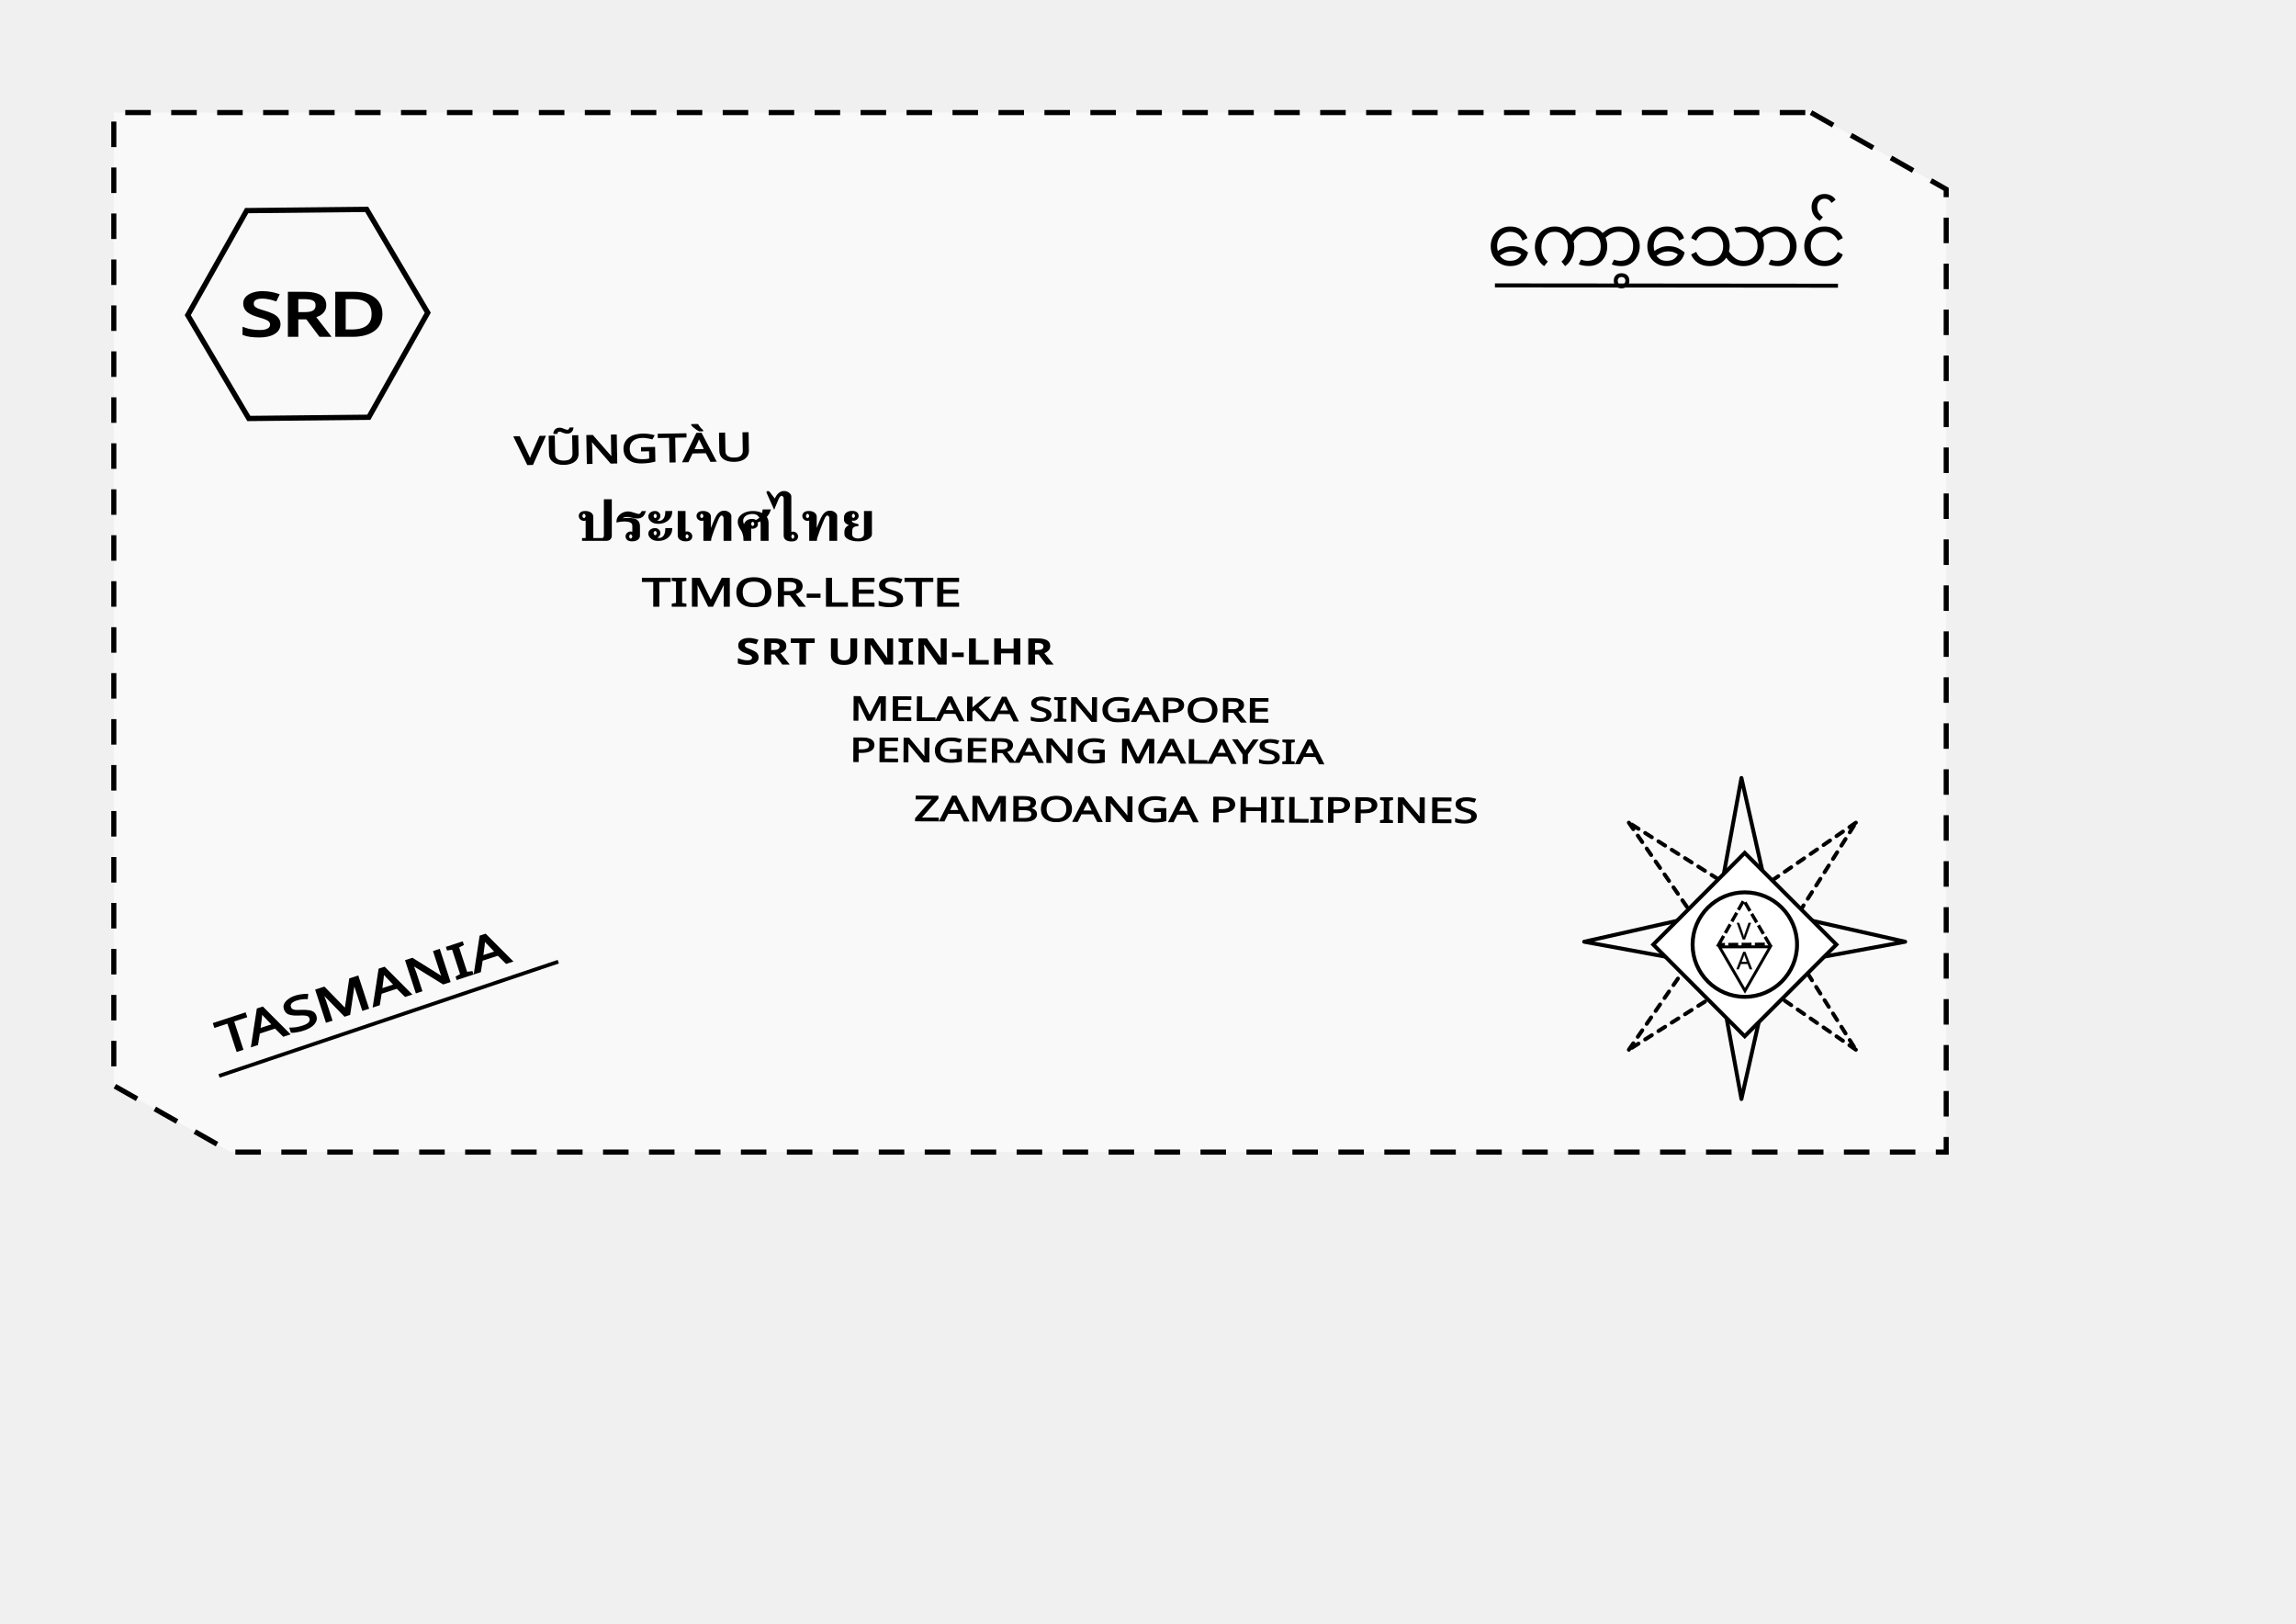
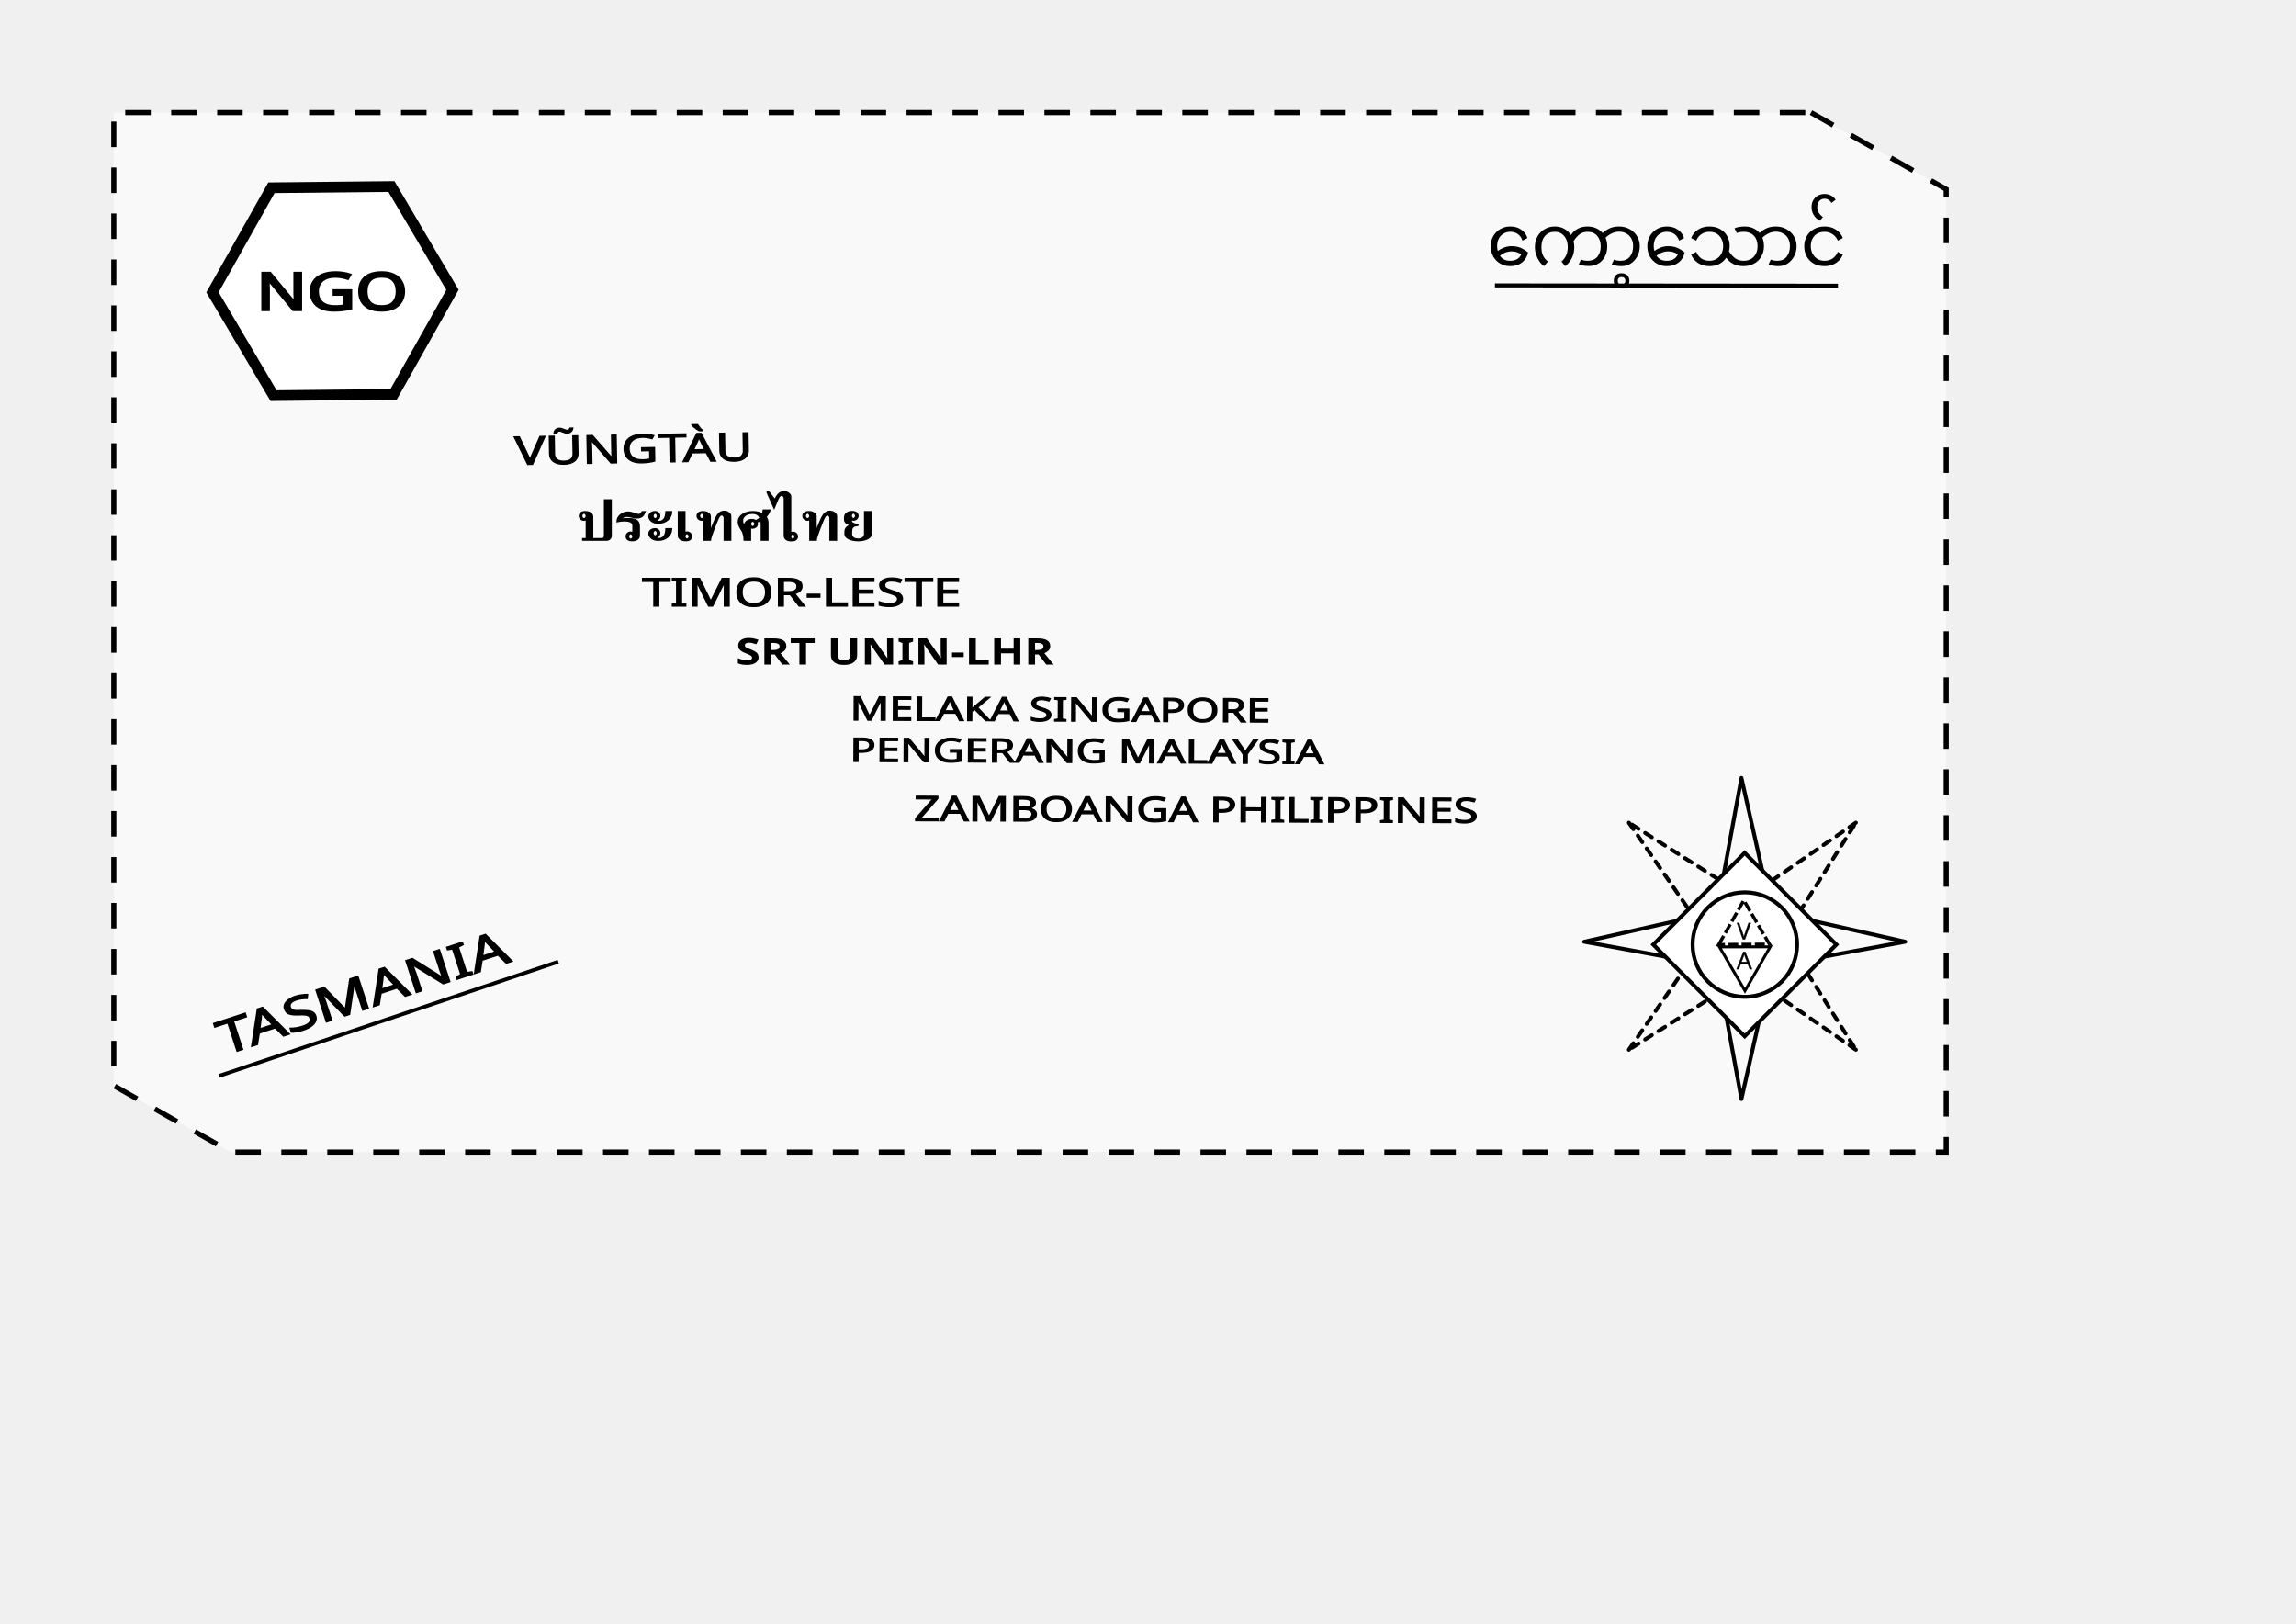
<svg xmlns="http://www.w3.org/2000/svg" width="297mm" height="210mm" viewBox="0 0 297 210" version="1.1" id="svg8">
  <defs id="defs2">
    <rect x="843.947" y="513.626" width="192.61" height="191.679" id="rect66" />
    <rect x="868.508" y="192.254" width="95.753" height="38.9" id="rect1" />
    <pattern id="EMFhbasepattern" patternUnits="userSpaceOnUse" width="6" height="6" x="0" y="0" />
    <pattern id="EMFhbasepattern-4" patternUnits="userSpaceOnUse" width="6" height="6" x="0" y="0" />
    <pattern id="EMFhbasepattern-6" patternUnits="userSpaceOnUse" width="6" height="6" x="0" y="0" />
    <pattern id="EMFhbasepattern-42" patternUnits="userSpaceOnUse" width="6" height="6" x="0" y="0" />
  </defs>
  <g id="layer1">
    <rect style="fill:#f9f9f9;stroke:#333333;stroke-width:1.269;stroke-linecap:round;stroke-linejoin:round;stroke-miterlimit:4;stroke-dasharray:2.538, 2.538;stroke-dashoffset:0;paint-order:markers fill stroke" id="rect1501" width="897.219" height="378.068" x="54.99" y="986.555" ry="25.435" />
    <text xml:space="preserve" style="font-style:normal;font-weight:normal;font-size:1.481px;line-height:1.25;font-family:sans-serif;fill:#000000;fill-opacity:1;stroke:#000000;stroke-width:0.093;stroke-dasharray:none" x="266.611" y="18.132" id="text1979-6-1" transform="scale(1.166899,0.8569721)">
      <tspan id="tspan1977-6-0" x="266.611" y="18.132" style="stroke:#000000;stroke-width:0.093;stroke-dasharray:none" />
      <tspan x="266.611" y="23.221" style="font-size:5.029px;stroke:#000000;stroke-width:0.093;stroke-dasharray:none" id="tspan1981-4-0">KLTX:KBT</tspan>
      <tspan x="266.611" y="29.507" style="font-size:5.029px;stroke:#000000;stroke-width:0.093;stroke-dasharray:none" id="tspan24">KLC</tspan>
      <tspan x="266.611" y="35.794" style="font-size:5.029px;stroke:#000000;stroke-width:0.093;stroke-dasharray:none" id="tspan1">KLT</tspan>
      <tspan x="266.611" y="42.081" style="font-size:5.029px;stroke:#000000;stroke-width:0.093;stroke-dasharray:none" id="tspan23">KAST:KMT</tspan>
      <tspan x="266.611" y="48.368" style="font-size:5.029px;stroke:#000000;stroke-width:0.093;stroke-dasharray:none" id="tspan25">KEZ:MHWT</tspan>
    </text>
    <text xml:space="preserve" transform="scale(0.2645833)" id="text1" style="font-size:24px;font-family:sans-serif;-inkscape-font-specification:sans-serif;white-space:pre;shape-inside:url(#rect1);display:inline;fill:none;stroke:#000000;stroke-width:1.259;stroke-dasharray:none;stroke-dashoffset:0;paint-order:fill markers stroke" />
    <text xml:space="preserve" style="font-style:normal;font-weight:normal;font-size:1.591px;line-height:1.25;font-family:sans-serif;fill:#ff0000;fill-opacity:1;stroke:#ff0000;stroke-width:0.1;stroke-dasharray:none" x="286.639" y="1.624" id="text15" transform="scale(1.086071,0.9207498)">
      <tspan id="tspan13" x="286.639" y="1.624" style="fill:#ff0000;stroke:#ff0000;stroke-width:0.1;stroke-dasharray:none" />
      <tspan x="286.639" y="7.09" style="font-size:5.403px;fill:#ff0000;stroke:#ff0000;stroke-width:0.1;stroke-dasharray:none" id="tspan14">AST^K</tspan>
      <tspan x="286.639" y="13.844" style="font-size:5.403px;fill:#ff0000;stroke:#ff0000;stroke-width:0.1;stroke-dasharray:none" id="tspan15">KRIT</tspan>
    </text>
    <text xml:space="preserve" transform="scale(0.2645833)" id="text66" style="font-size:16px;line-height:1.25;font-family:sans-serif;letter-spacing:0px;white-space:pre;shape-inside:url(#rect66);display:inline" />
    <text xml:space="preserve" style="font-size:4.322px;line-height:1.25;font-family:sans-serif;letter-spacing:0px;fill:#000000;stroke:#000000;stroke-width:0.131;stroke-dasharray:none" x="-138.071" y="83.366" id="text67" transform="scale(1.143016,0.8748786)">
      <tspan style="font-size:4.322px;fill:#000000;stroke:#000000;stroke-width:0.131;stroke-dasharray:none" x="-138.071" y="83.366" id="tspan77"> </tspan>
    </text>
    <text xml:space="preserve" style="font-size:4.322px;line-height:1.25;font-family:sans-serif;letter-spacing:0px;white-space:pre;inline-size:0;fill:#000000;stroke:#000000;stroke-width:0.131;stroke-dasharray:none" x="20.454" y="130.923" id="text76" transform="matrix(1.383442,0.00989151,-0.0100923,1.411518,178.2173,-101.094)">
      <tspan style="font-size:4.322px;fill:#000000;stroke:#000000;stroke-width:0.131;stroke-dasharray:none" x="20.454" y="130.923" id="tspan75">
</tspan>
    </text>
    <path id="path30" style="fill:#f9f9f9;fill-opacity:1;stroke:#000000;stroke-width:0.661;stroke-miterlimit:6.667;stroke-dasharray:3.303, 2.642;stroke-dashoffset:0" d="m 234.261,14.556 17.491,9.921 V 149.008 H 29.886 L 14.722,140.406 V 14.556 Z" />
    <path id="path2" style="fill:none;stroke:#000000;stroke-width:0.508;stroke-linecap:round;stroke-linejoin:round;stroke-miterlimit:4;stroke-dasharray:none;stroke-dashoffset:0;stroke-opacity:1;paint-order:markers fill stroke" d="m 225.263,100.616 -1.886,10.274 -1.886,10.274 4.192,-0.045 4.192,-0.045 -2.306,-10.229 z" />
    <text xml:space="preserve" style="font-size:5.101px;line-height:1.25;font-family:sans-serif;letter-spacing:0px;fill:#000000;stroke:#000000;stroke-width:0.155;stroke-dasharray:none" x="103.773" y="120.858" id="text34" transform="matrix(1.143009,0.00404355,-0.00309499,0.8748732,0,0)">
      <tspan style="font-size:5.101px;fill:#000000;stroke:#000000;stroke-width:0.155;stroke-dasharray:none" x="103.773" y="120.858" id="tspan32">ZAMBOANGA PHILIPPINES</tspan>
      <tspan style="font-size:5.101px;fill:#000000;stroke:#000000;stroke-width:0.155;stroke-dasharray:none" x="103.773" y="127.234" id="tspan34" />
    </text>
    <text xml:space="preserve" style="font-size:4.893px;line-height:1.25;font-family:sans-serif;letter-spacing:0px;fill:#000000;stroke:#000000;stroke-width:0.149;stroke-dasharray:none" x="96.597" y="99.723" id="text42" transform="matrix(1.143002,0.00562434,-0.00430492,0.8748681,0,0)">
      <tspan style="font-size:4.893px;fill:#000000;stroke:#000000;stroke-width:0.149;stroke-dasharray:none" x="96.597" y="99.723" id="tspan37" />
      <tspan style="font-size:4.893px;fill:#000000;stroke:#000000;stroke-width:0.149;stroke-dasharray:none" x="96.597" y="105.838" id="tspan42">MELAKA SINGAPORE</tspan>
      <tspan style="font-size:4.893px;fill:#000000;stroke:#000000;stroke-width:0.149;stroke-dasharray:none" x="96.597" y="111.954" id="tspan78">PENGERANG MALAYSIA</tspan>
    </text>
    <path style="fill:none;stroke:#000000;stroke-width:0.513;stroke-linecap:butt;stroke-linejoin:miter;stroke-dasharray:none;stroke-opacity:1" d="m 237.752,36.951 -44.374,-0.041" id="path74" />
    <path style="fill:none;stroke:#000000;stroke-width:0.545;stroke-linecap:butt;stroke-linejoin:miter;stroke-dasharray:none;stroke-opacity:1" d="M 148.252,233.236 89.325,255.126" id="path78" />
    <path style="fill:none;stroke:#000000;stroke-width:0.549;stroke-linecap:butt;stroke-linejoin:miter;stroke-dasharray:none;stroke-opacity:1" d="M 87.059,249.027 157.289,225.104" id="path79" />
    <text xml:space="preserve" style="font-size:9.221px;line-height:1.25;font-family:sans-serif;letter-spacing:0px;stroke-width:0.576" x="192.346" y="34.324" id="text79">
      <tspan id="tspan79" style="stroke-width:0.576" x="192.346" y="34.324">ကော့သောင်</tspan>
    </text>
    <path id="path3" style="fill:none;stroke:#000000;stroke-width:0.508;stroke-linecap:round;stroke-linejoin:round;stroke-miterlimit:4;stroke-dasharray:none;stroke-dashoffset:0;stroke-opacity:1;paint-order:markers fill stroke" d="m 225.263,142.143 -1.886,-10.275 -1.886,-10.274 4.192,0.045 4.192,0.045 -2.306,10.229 z" />
    <path id="path299" style="fill:none;stroke:#000000;stroke-width:0.508;stroke-linecap:round;stroke-linejoin:round;stroke-miterlimit:4;stroke-dasharray:none;stroke-dashoffset:0;stroke-opacity:1;paint-order:markers fill stroke" d="m 204.919,121.799 10.274,1.886 10.274,1.886 -0.045,-4.192 -0.045,-4.192 -10.229,2.306 z" />
    <path id="path1" style="fill:none;stroke:#000000;stroke-width:0.508;stroke-linecap:round;stroke-linejoin:round;stroke-miterlimit:4;stroke-dasharray:none;stroke-dashoffset:0;stroke-opacity:1;paint-order:markers fill stroke" d="m 246.446,121.799 -10.274,1.886 -10.274,1.886 0.045,-4.192 0.045,-4.192 10.229,2.306 z" />
    <path id="path4" style="fill:none;stroke:#000000;stroke-width:0.508;stroke-linecap:round;stroke-linejoin:round;stroke-miterlimit:4;stroke-dasharray:1.016, 1.016;stroke-dashoffset:0;stroke-opacity:1;paint-order:markers fill stroke" d="m 240.068,106.401 -8.599,5.931 -8.599,5.931 2.996,2.932 2.996,2.932 5.603,-8.864 z" />
    <path id="path5" style="fill:none;stroke:#000000;stroke-width:0.508;stroke-linecap:round;stroke-linejoin:round;stroke-miterlimit:4;stroke-dasharray:1.016, 1.016;stroke-dashoffset:0;stroke-opacity:1;paint-order:markers fill stroke" d="m 210.704,135.765 5.931,-8.599 5.931,-8.599 2.932,2.996 2.932,2.996 -8.864,5.603 z" />
    <path id="path6" style="fill:none;stroke:#000000;stroke-width:0.508;stroke-linecap:round;stroke-linejoin:round;stroke-miterlimit:4;stroke-dasharray:1.016, 1.016;stroke-dashoffset:0;stroke-opacity:1;paint-order:markers fill stroke" d="m 210.704,106.401 5.931,8.599 5.931,8.599 2.932,-2.996 2.932,-2.996 -8.864,-5.603 z" />
    <path id="path7" style="fill:none;stroke:#000000;stroke-width:0.508;stroke-linecap:round;stroke-linejoin:round;stroke-miterlimit:4;stroke-dasharray:1.016, 1.016;stroke-dashoffset:0;stroke-opacity:1;paint-order:markers fill stroke" d="m 240.068,135.765 -8.599,-5.931 -8.599,-5.931 2.996,-2.932 2.996,-2.932 5.603,8.864 z" />
    <path style="fill:#ffffff;fill-opacity:1;stroke:#000000;stroke-width:0.508;stroke-linecap:butt;stroke-linejoin:miter;stroke-miterlimit:5.5;stroke-dasharray:none;stroke-opacity:1" d="m 213.86,122.165 11.826,-11.859 11.859,11.859 -11.859,11.859 z" id="path35" />
    <circle cy="122.165" cx="225.703" id="circle1025" style="fill:#ffffff;fill-opacity:1;stroke:#000000;stroke-width:0.508;stroke-miterlimit:5.5;stroke-dasharray:none;stroke-dashoffset:0;stroke-opacity:1" r="6.757" />
    <text id="text1279" y="121.499" x="224.685" style="font-size:2.978px;line-height:1.25;font-family:sans-serif;fill:#000000;stroke:#000000;stroke-width:0.038;stroke-dasharray:none;stroke-opacity:1" xml:space="preserve">
      <tspan style="font-size:2.978px;fill:#000000;stroke:#000000;stroke-width:0.038;stroke-dasharray:none;stroke-opacity:1" y="121.499" x="224.685" id="tspan1277">V</tspan>
    </text>
    <path style="fill:none;stroke:#000000;stroke-width:0.374;stroke-linecap:butt;stroke-linejoin:miter;stroke-miterlimit:5.5;stroke-dasharray:none;stroke-opacity:1" d="m 225.723,128.144 -3.307,-5.683 6.575,-0.006 z" id="path16757" />
    <path style="fill:none;stroke:#000000;stroke-width:0.43;stroke-linecap:butt;stroke-linejoin:miter;stroke-miterlimit:5.5;stroke-dasharray:1.289, 0.43;stroke-dashoffset:0;stroke-opacity:1" d="m 222.33,122.168 3.238,-5.722 3.322,5.674 z" id="path16759" />
    <text id="text8" y="125.34" x="224.636" style="font-size:3.122px;line-height:1.25;font-family:sans-serif;fill:#000000;stroke:#000000;stroke-width:0.04;stroke-dasharray:none;stroke-opacity:1" xml:space="preserve">
      <tspan style="font-size:3.122px;fill:#000000;stroke:#000000;stroke-width:0.04;stroke-dasharray:none;stroke-opacity:1" y="125.34" x="224.636" id="tspan8">A</tspan>
    </text>
-     <g id="g1" transform="translate(-5.169988,-2.215709)">
-       <path id="path1-4" style="fill:#f9f9f9;stroke:#000000;stroke-width:0.682;stroke-dasharray:none" d="M 52.603,29.296 60.501,42.659 52.877,56.181 37.356,56.339 29.458,42.976 37.081,29.455 Z" />
-       <text xml:space="preserve" style="font-size:8.683px;line-height:1.25;font-family:sans-serif;word-spacing:0px;fill:#000000;stroke:#000000;stroke-width:0.407" x="31.973" y="51.738" id="text2-2" transform="scale(1.134617,0.8813548)">
-         <tspan id="tspan2" style="fill:#000000;stroke:#000000;stroke-width:0.407" x="31.973" y="51.738">SRD</tspan>
-       </text>
-     </g>
+     <path id="path1-4" style="fill:#ffffff;stroke:#000000;stroke-width:1.38;stroke-dasharray:none" d="m 50.633,24.126 7.898,13.363 -7.624,13.521 -15.522,0.158 -7.898,-13.363 7.624,-13.521 z" />
+     <text xml:space="preserve" style="font-size:7.598px;line-height:1.25;font-family:sans-serif;word-spacing:0px;fill:#000000;stroke:#000000;stroke-width:0.356" x="29.234" y="45.478" id="text2-2" transform="scale(1.134617,0.8813548)">
+       <tspan id="tspan2" style="fill:#000000;stroke:#000000;stroke-width:0.356" x="29.234" y="45.478">NGO</tspan>
+     </text>
    <path id="path40" style="fill:#f2f2f2;stroke:#4d4d4d;stroke-width:0.4;stroke-dasharray:none" d="m 163.747,-14.394 -2.783,4.936 -5.666,0.058 -2.883,-4.878 2.783,-4.936 5.666,-0.058 z" />
    <text xml:space="preserve" style="font-size:5.231px;line-height:1.25;font-family:sans-serif;word-spacing:0px;fill:#000000;stroke-width:0.245" x="86.385" y="88.171" id="text17" transform="scale(1.101846,0.9075679)">
      <tspan id="tspan16" style="font-style:normal;font-variant:normal;font-weight:bold;font-stretch:normal;font-family:sans-serif;-inkscape-font-specification:'sans-serif Bold';fill:#000000;stroke-width:0.245" x="86.385" y="88.171" />
      <tspan style="font-style:normal;font-variant:normal;font-weight:bold;font-stretch:normal;font-family:sans-serif;-inkscape-font-specification:'sans-serif Bold';fill:#000000;stroke-width:0.245" x="86.385" y="94.709" id="tspan17">SRT UNIN-LHR</tspan>
    </text>
    <text xml:space="preserve" style="font-size:3.432px;line-height:1.25;font-family:sans-serif;word-spacing:0px;fill:#000000;stroke:#000000;stroke-width:0.161" x="135.97" y="-15.019" id="text30" transform="scale(1.134617,0.8813548)">
      <tspan id="tspan30" style="fill:#000000;stroke:#000000;stroke-width:0.161" x="135.97" y="-15.019">TZH</tspan>
    </text>
    <path style="fill:#ffffff;fill-opacity:1;stroke:#000000;stroke-width:0.4;paint-order:fill markers stroke" id="path8" d="m 177.307,-16.939 a 7.553,7.553 0 0 1 -2.955,5.992 7.553,7.553 0 0 1 -6.553,1.303 l 1.955,-7.295 z" />
    <text xml:space="preserve" style="font-size:5.764px;line-height:1.25;font-family:sans-serif;letter-spacing:0px;fill:#000000;stroke:#000000;stroke-width:0.175;stroke-dasharray:none" x="57.328" y="70.034" id="text2" transform="matrix(1.142837,-0.02020766,0.01546719,0.8747419,0,0)">
      <tspan style="font-size:5.764px;fill:#000000;stroke:#000000;stroke-width:0.175;stroke-dasharray:none" x="57.328" y="70.034" id="tspan10">VŨNGTÀU</tspan>
    </text>
    <path style="fill:none;stroke:#000000;stroke-width:0.72;stroke-linecap:butt;stroke-linejoin:miter;stroke-dasharray:none;stroke-opacity:1" d="m 72.548,-30.536 72.544,-0.522" id="path12" />
    <path style="fill:none;stroke:#000000;stroke-width:0.754;stroke-linecap:butt;stroke-linejoin:miter;stroke-dasharray:none;stroke-opacity:1" d="m 150.932,-30.627 h 71.916" id="path13" />
    <path style="fill:none;stroke:#000000;stroke-width:0.754;stroke-linecap:butt;stroke-linejoin:miter;stroke-dasharray:none;stroke-opacity:1" d="M -7.986,-29.306 H 63.93" id="path14" />
    <path style="fill:none;stroke:#000000;stroke-width:0.485;stroke-linecap:butt;stroke-linejoin:miter;stroke-dasharray:none;stroke-opacity:1" d="M 28.334,139.153 72.215,124.379" id="path15" />
    <text xml:space="preserve" style="font-size:7.924px;line-height:1.25;font-family:sans-serif;letter-spacing:0px;fill:#000000;stroke:#000000;stroke-width:0.24;stroke-dasharray:none" x="65.242" y="79.833" id="text26" transform="scale(1.143016,0.8748786)">
      <tspan style="font-size:7.924px;fill:#000000;stroke:#000000;stroke-width:0.24;stroke-dasharray:none" x="65.242" y="79.833" id="tspan26">ประเทศไทย</tspan>
      <tspan style="font-size:7.924px;fill:#000000;stroke:#000000;stroke-width:0.24;stroke-dasharray:none" x="65.242" y="89.738" id="tspan68"> </tspan>
    </text>
    <text xml:space="preserve" style="font-size:5.764px;line-height:1.25;font-family:sans-serif;letter-spacing:0px;fill:#000000;stroke:#000000;stroke-width:0.175;stroke-dasharray:none" x="72.671" y="89.612" id="text62" transform="scale(1.143016,0.8748786)">
      <tspan style="font-size:5.764px;fill:#000000;stroke:#000000;stroke-width:0.175;stroke-dasharray:none" x="72.671" y="89.612" id="tspan63">TIMOR-LESTE </tspan>
    </text>
    <text xml:space="preserve" style="font-size:4.322px;line-height:1.25;font-family:sans-serif;letter-spacing:0px;white-space:pre;inline-size:0;fill:#000000;stroke:#000000;stroke-width:0.131;stroke-dasharray:none" x="20.454" y="130.923" id="text65" transform="matrix(1.739801,-0.5688034,0.4353693,1.331665,-66.00347,-33.38913)">
      <tspan style="font-size:4.322px;fill:#000000;stroke:#000000;stroke-width:0.131;stroke-dasharray:none" x="20.454" y="130.923" id="tspan64">
</tspan>
      <tspan style="font-size:4.322px;fill:#000000;stroke:#000000;stroke-width:0.131;stroke-dasharray:none" x="20.454" y="136.325" id="tspan65">TASMANIA </tspan>
    </text>
  </g>
</svg>
